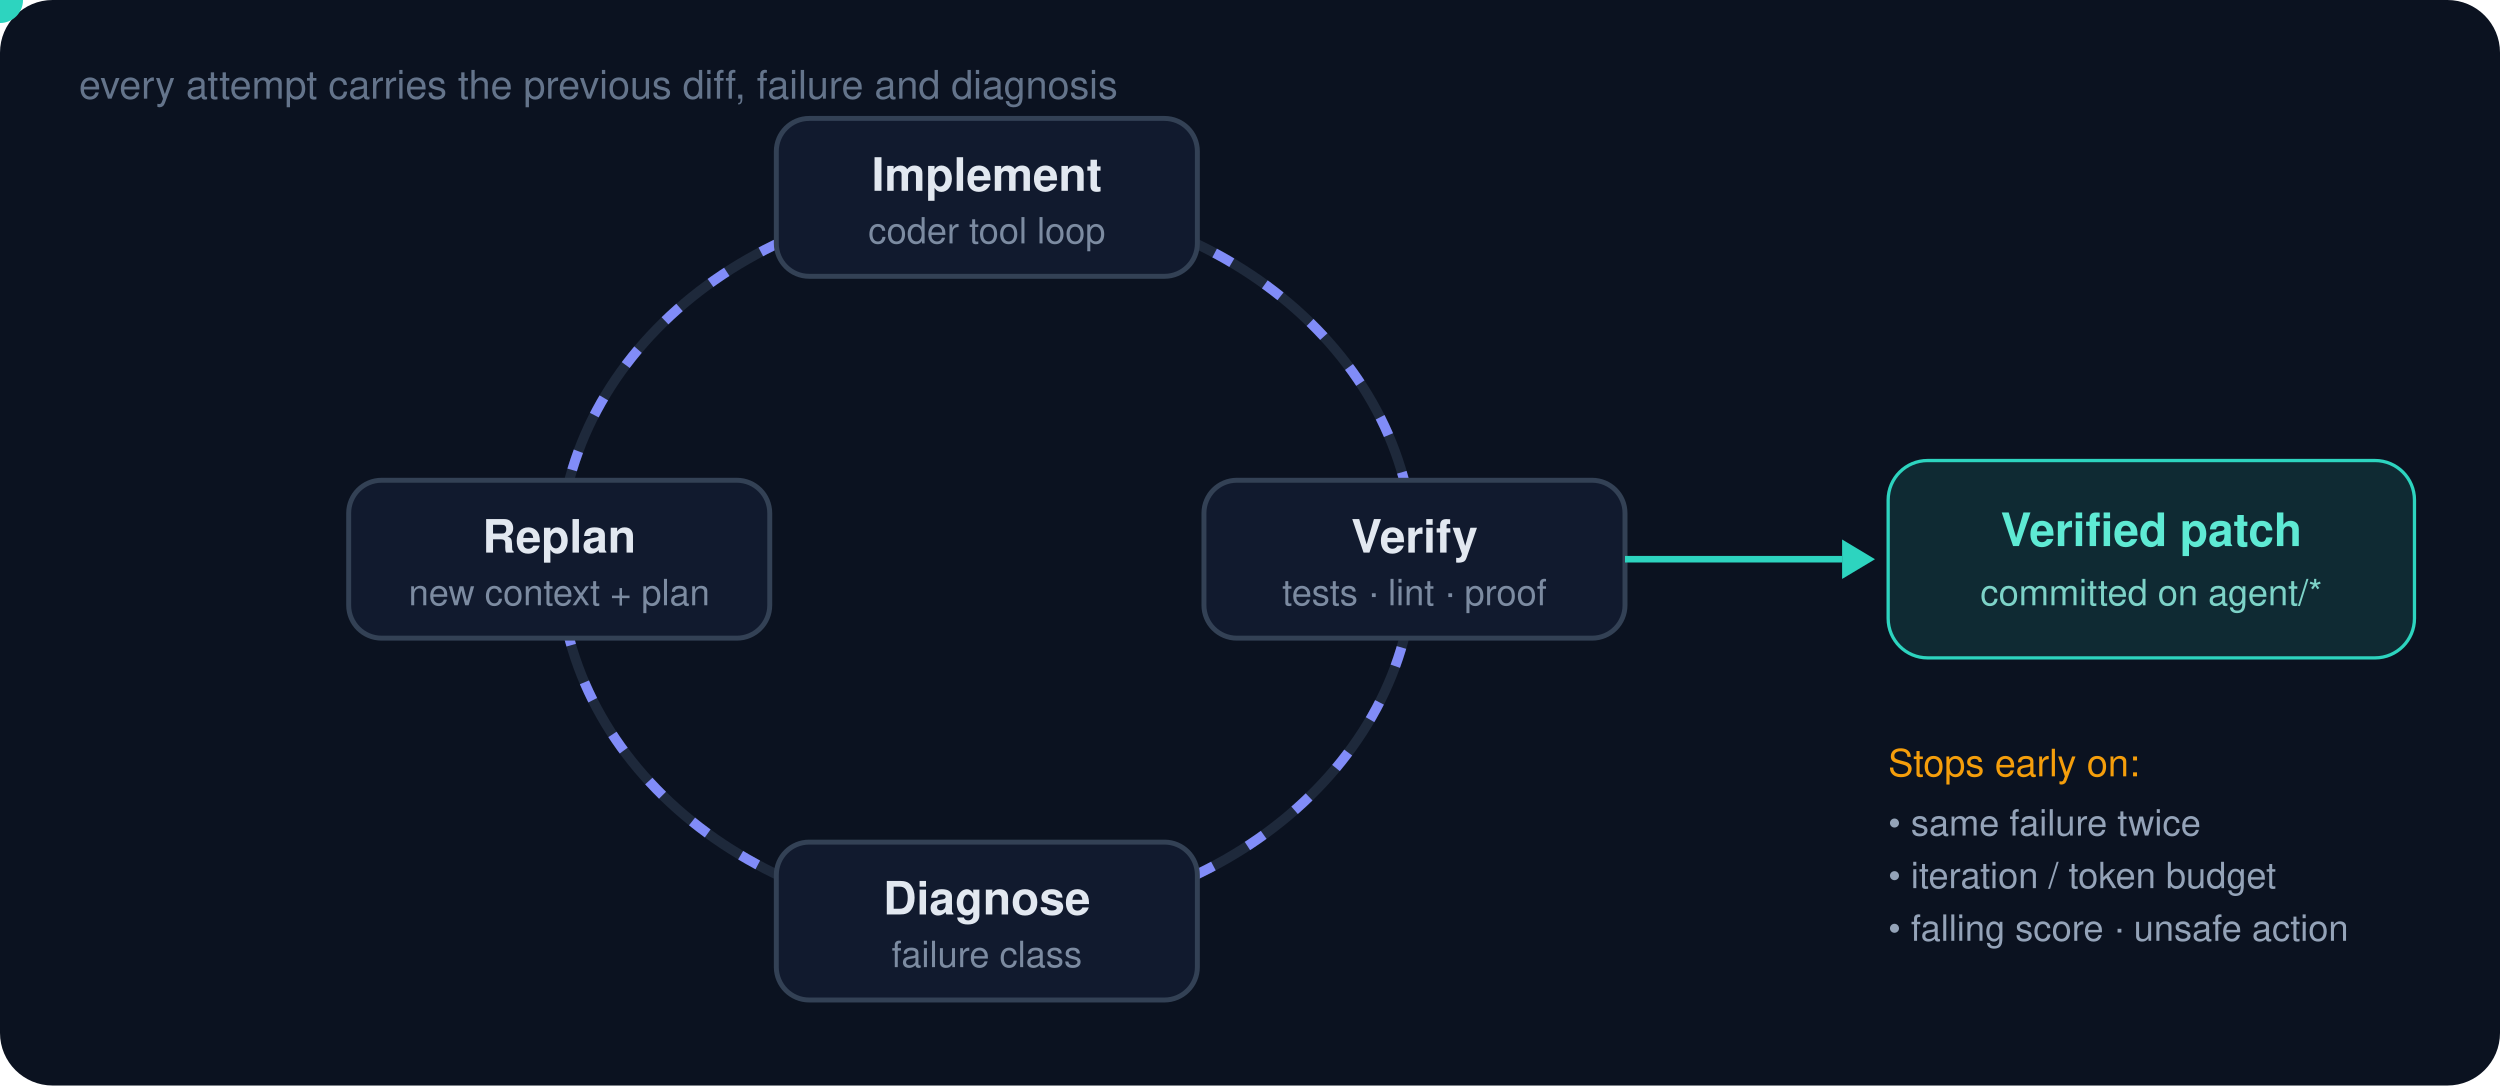
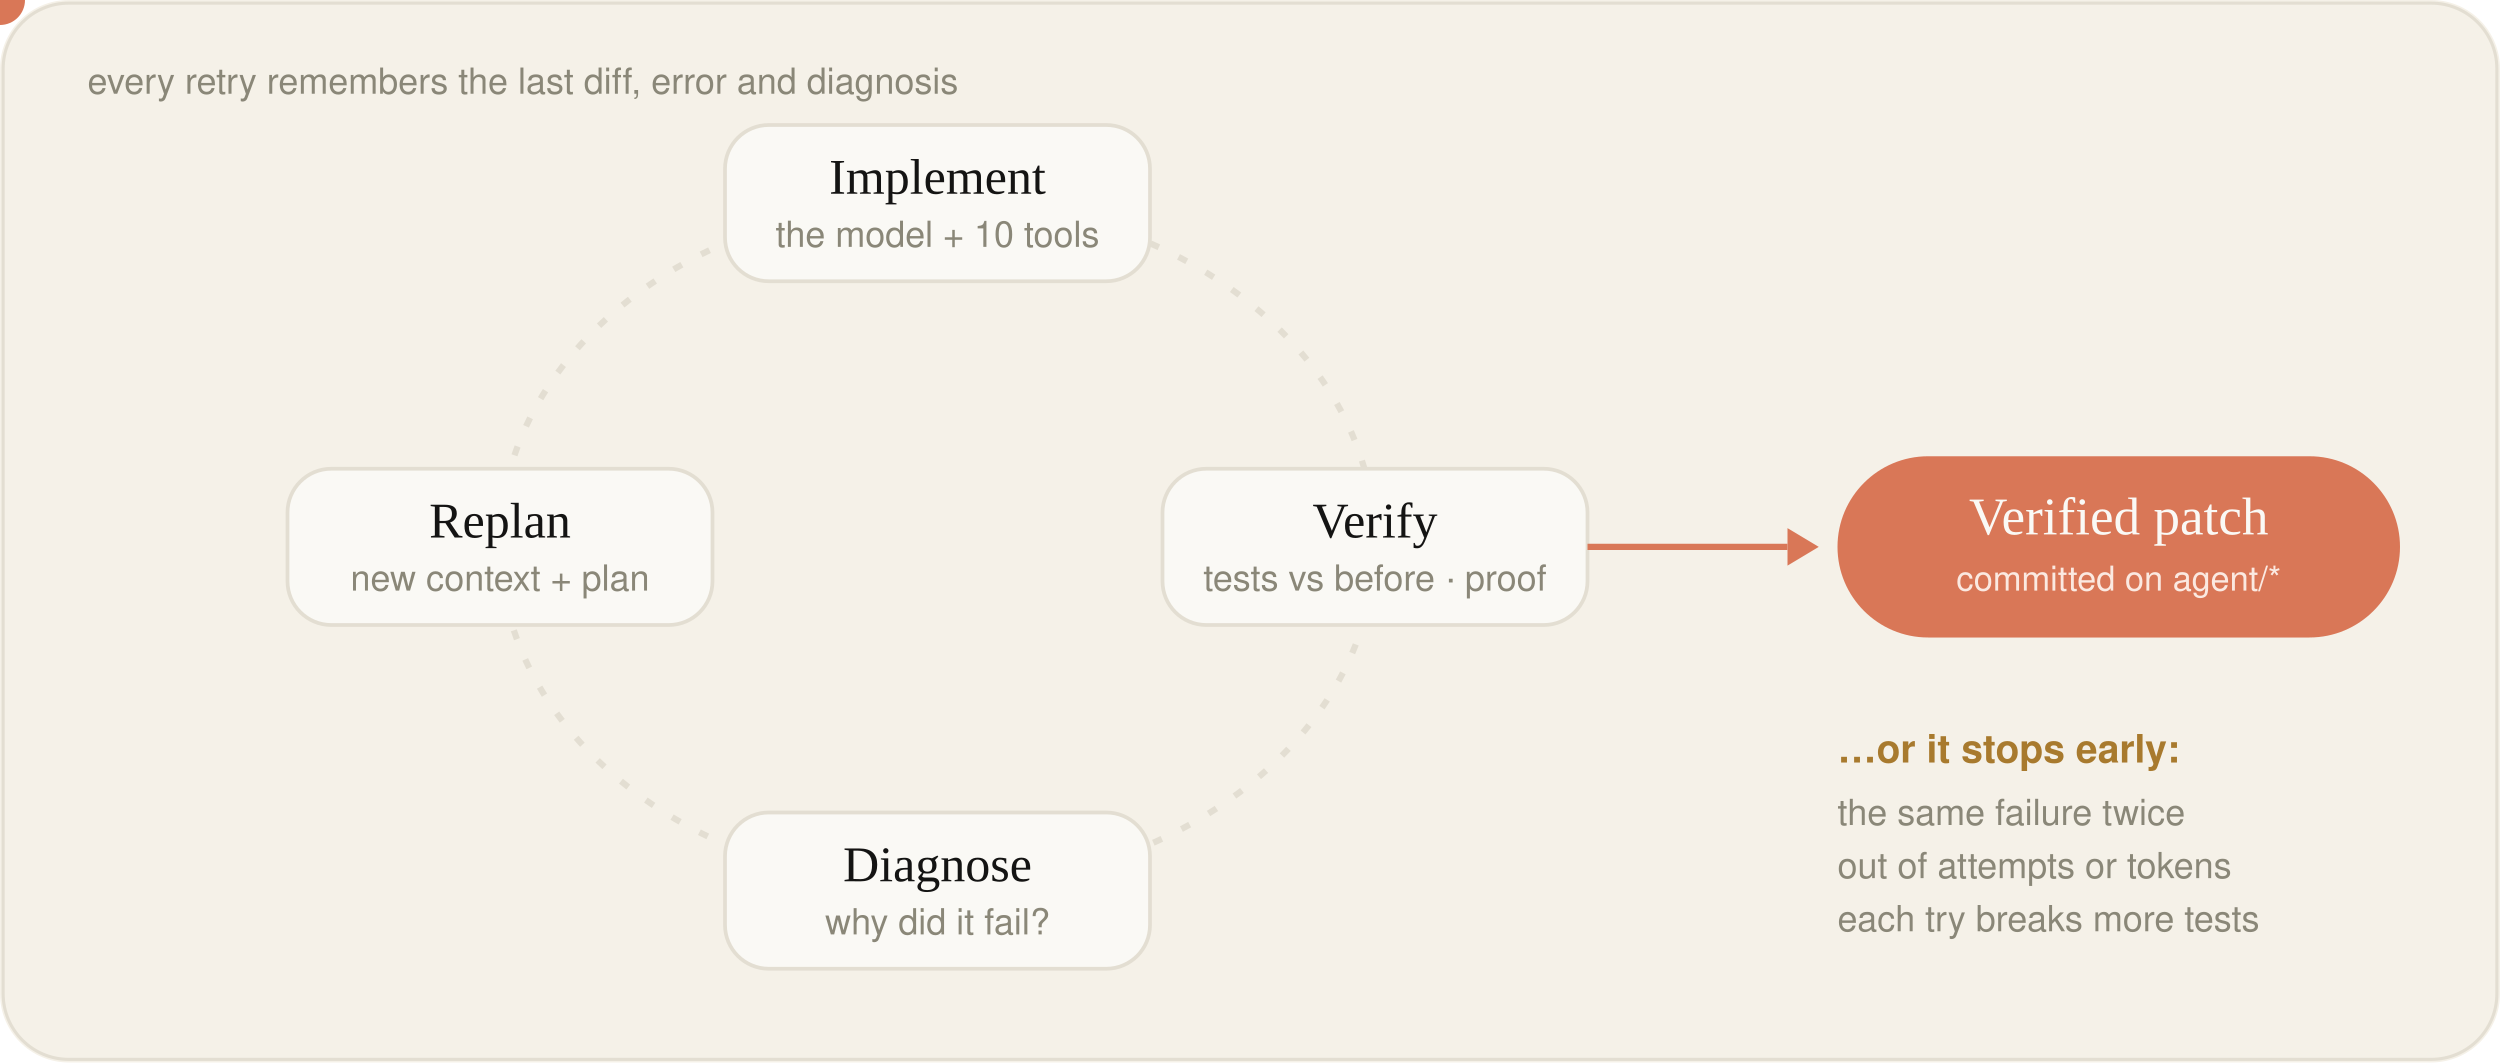
- <svg xmlns="http://www.w3.org/2000/svg" viewBox="0 0 760 330" width="760" height="330" role="img" aria-label="The recovery loop: implement, verify, diagnose, update context, replan, and exit when verified or when a stop condition is hit">
+ <svg xmlns="http://www.w3.org/2000/svg" viewBox="0 0 800 340" width="800" height="340" role="img" aria-label="The loop: implement, verify, diagnose, replan; exit to a verified patch, or stop early">
  <defs>
    <style>
-       .t { font-family: ui-sans-serif, -apple-system, "Segoe UI", Helvetica, Arial, sans-serif; }
-       .box { fill: #111a2e; stroke: #334155; stroke-width: 1.5; }
-       .h { fill: #e2e8f0; font-size: 14px; font-weight: 700; }
-       .s { fill: #7c8ba1; font-size: 11px; }
-       .ring { fill: none; stroke: #1e293b; stroke-width: 3; }
-       .spin { fill: none; stroke: #818cf8; stroke-width: 3; stroke-dasharray: 6 12; animation: spin 2s linear infinite; }
-       @keyframes spin { to { stroke-dashoffset: -72; } }
+       .serif { font-family: "Tiempos Headline", Georgia, "Times New Roman", serif; }
+       .sans { font-family: ui-sans-serif, -apple-system, "Segoe UI", Helvetica, Arial, sans-serif; }
+       .card { fill: #FAF9F5; stroke: #E3DED2; stroke-width: 1.2; }
+       .h { fill: #141413; font-size: 16px; }
+       .s { fill: #8A8778; font-size: 11.5px; }
      .ok { animation: ok 6s ease-in-out infinite; }
-       @keyframes ok { 0%, 70% { opacity: .35; } 78%, 94% { opacity: 1; } 100% { opacity: .35; } }
+       @keyframes ok { 0%, 70% { opacity: .4; } 78%, 94% { opacity: 1; } 100% { opacity: .4; } }
    </style>
-     <path id="orbit" d="M300 60 A 130 110 0 1 1 299.9 60" />
+     <path id="orbit" d="M300 64 A 140 110 0 1 1 299.9 64" />
  </defs>
-   <rect width="760" height="330" rx="16" fill="#0b1220" />
-   <use href="#orbit" class="ring" />
-   <use href="#orbit" class="spin" />
-   <circle r="7" fill="#2dd4bf">
-     <animateMotion dur="6s" repeatCount="indefinite" rotate="auto">
+   <rect width="800" height="340" rx="22" fill="#F5F1E8" />
+   <rect x="1" y="1" width="798" height="338" rx="21" fill="none" stroke="#E3DED2" />
+   <use href="#orbit" fill="none" stroke="#E3DED2" stroke-width="2" stroke-dasharray="3 7" />
+   <circle r="8" fill="#D97757">
+     <animateMotion dur="6s" repeatCount="indefinite">
      <mpath href="#orbit" />
    </animateMotion>
  </circle>
-   <g class="t">
-     <rect x="236" y="36" width="128" height="48" rx="10" class="box" />
-     <text x="300" y="58" text-anchor="middle" class="h">Implement</text>
-     <text x="300" y="74" text-anchor="middle" class="s">coder tool loop</text>
-     <rect x="366" y="146" width="128" height="48" rx="10" class="box" />
-     <text x="430" y="168" text-anchor="middle" class="h">Verify</text>
-     <text x="430" y="184" text-anchor="middle" class="s">tests · lint · proof</text>
-     <rect x="236" y="256" width="128" height="48" rx="10" class="box" />
-     <text x="300" y="278" text-anchor="middle" class="h">Diagnose</text>
-     <text x="300" y="294" text-anchor="middle" class="s">failure class</text>
-     <rect x="106" y="146" width="128" height="48" rx="10" class="box" />
-     <text x="170" y="168" text-anchor="middle" class="h">Replan</text>
-     <text x="170" y="184" text-anchor="middle" class="s">new context + plan</text>
+   <g text-anchor="middle">
+     <rect x="232" y="40" width="136" height="50" rx="14" class="card" />
+     <text x="300" y="62" class="serif h">Implement</text>
+     <text x="300" y="79" class="sans s">the model + 10 tools</text>
+     <rect x="372" y="150" width="136" height="50" rx="14" class="card" />
+     <text x="440" y="172" class="serif h">Verify</text>
+     <text x="440" y="189" class="sans s">tests vs before · proof</text>
+     <rect x="232" y="260" width="136" height="50" rx="14" class="card" />
+     <text x="300" y="282" class="serif h">Diagnose</text>
+     <text x="300" y="299" class="sans s">why did it fail?</text>
+     <rect x="92" y="150" width="136" height="50" rx="14" class="card" />
+     <text x="160" y="172" class="serif h">Replan</text>
+     <text x="160" y="189" class="sans s">new context + plan</text>
  </g>
-   <g class="t">
-     <line x1="494" y1="170" x2="560" y2="170" stroke="#2dd4bf" stroke-width="2" />
-     <path d="M560 164 L570 170 L560 176 Z" fill="#2dd4bf" />
-     <g class="ok">
-       <rect x="574" y="140" width="160" height="60" rx="12" fill="#0f2a33" stroke="#2dd4bf" />
-       <text x="654" y="166" text-anchor="middle" font-size="14" font-weight="700" fill="#5eead4">Verified patch</text>
-       <text x="654" y="184" text-anchor="middle" font-size="11" fill="#7dd3c8">committed on agent/*</text>
-     </g>
-     <text x="574" y="236" font-size="11.5" fill="#f59e0b">Stops early on:</text>
-     <text x="574" y="254" font-size="11" fill="#94a3b8">• same failure twice</text>
-     <text x="574" y="270" font-size="11" fill="#94a3b8">• iteration / token budget</text>
-     <text x="574" y="286" font-size="11" fill="#94a3b8">• falling score · unsafe action</text>
-     <text x="24" y="30" font-size="12" fill="#64748b">every attempt carries the previous diff, failure and diagnosis</text>
+   <line x1="508" y1="175" x2="572" y2="175" stroke="#D97757" stroke-width="2" />
+   <path d="M572 169 L582 175 L572 181 Z" fill="#D97757" />
+   <g class="ok" text-anchor="middle">
+     <rect x="588" y="146" width="180" height="58" rx="29" fill="#D97757" />
+     <text x="678" y="171" class="serif" font-size="17" fill="#FAF9F5">Verified patch</text>
+     <text x="678" y="189" class="sans" font-size="11" fill="#FBE9E1">committed on agent/*</text>
  </g>
+   <g class="sans">
+     <text x="588" y="244" font-size="12.5" font-weight="600" fill="#A87A2E">…or it stops early:</text>
+     <text x="588" y="264" class="s">the same failure twice</text>
+     <text x="588" y="281" class="s">out of attempts or tokens</text>
+     <text x="588" y="298" class="s">each try breaks more tests</text>
+   </g>
+   <text x="28" y="30" class="sans s">every retry remembers the last diff, error and diagnosis</text>
</svg>
